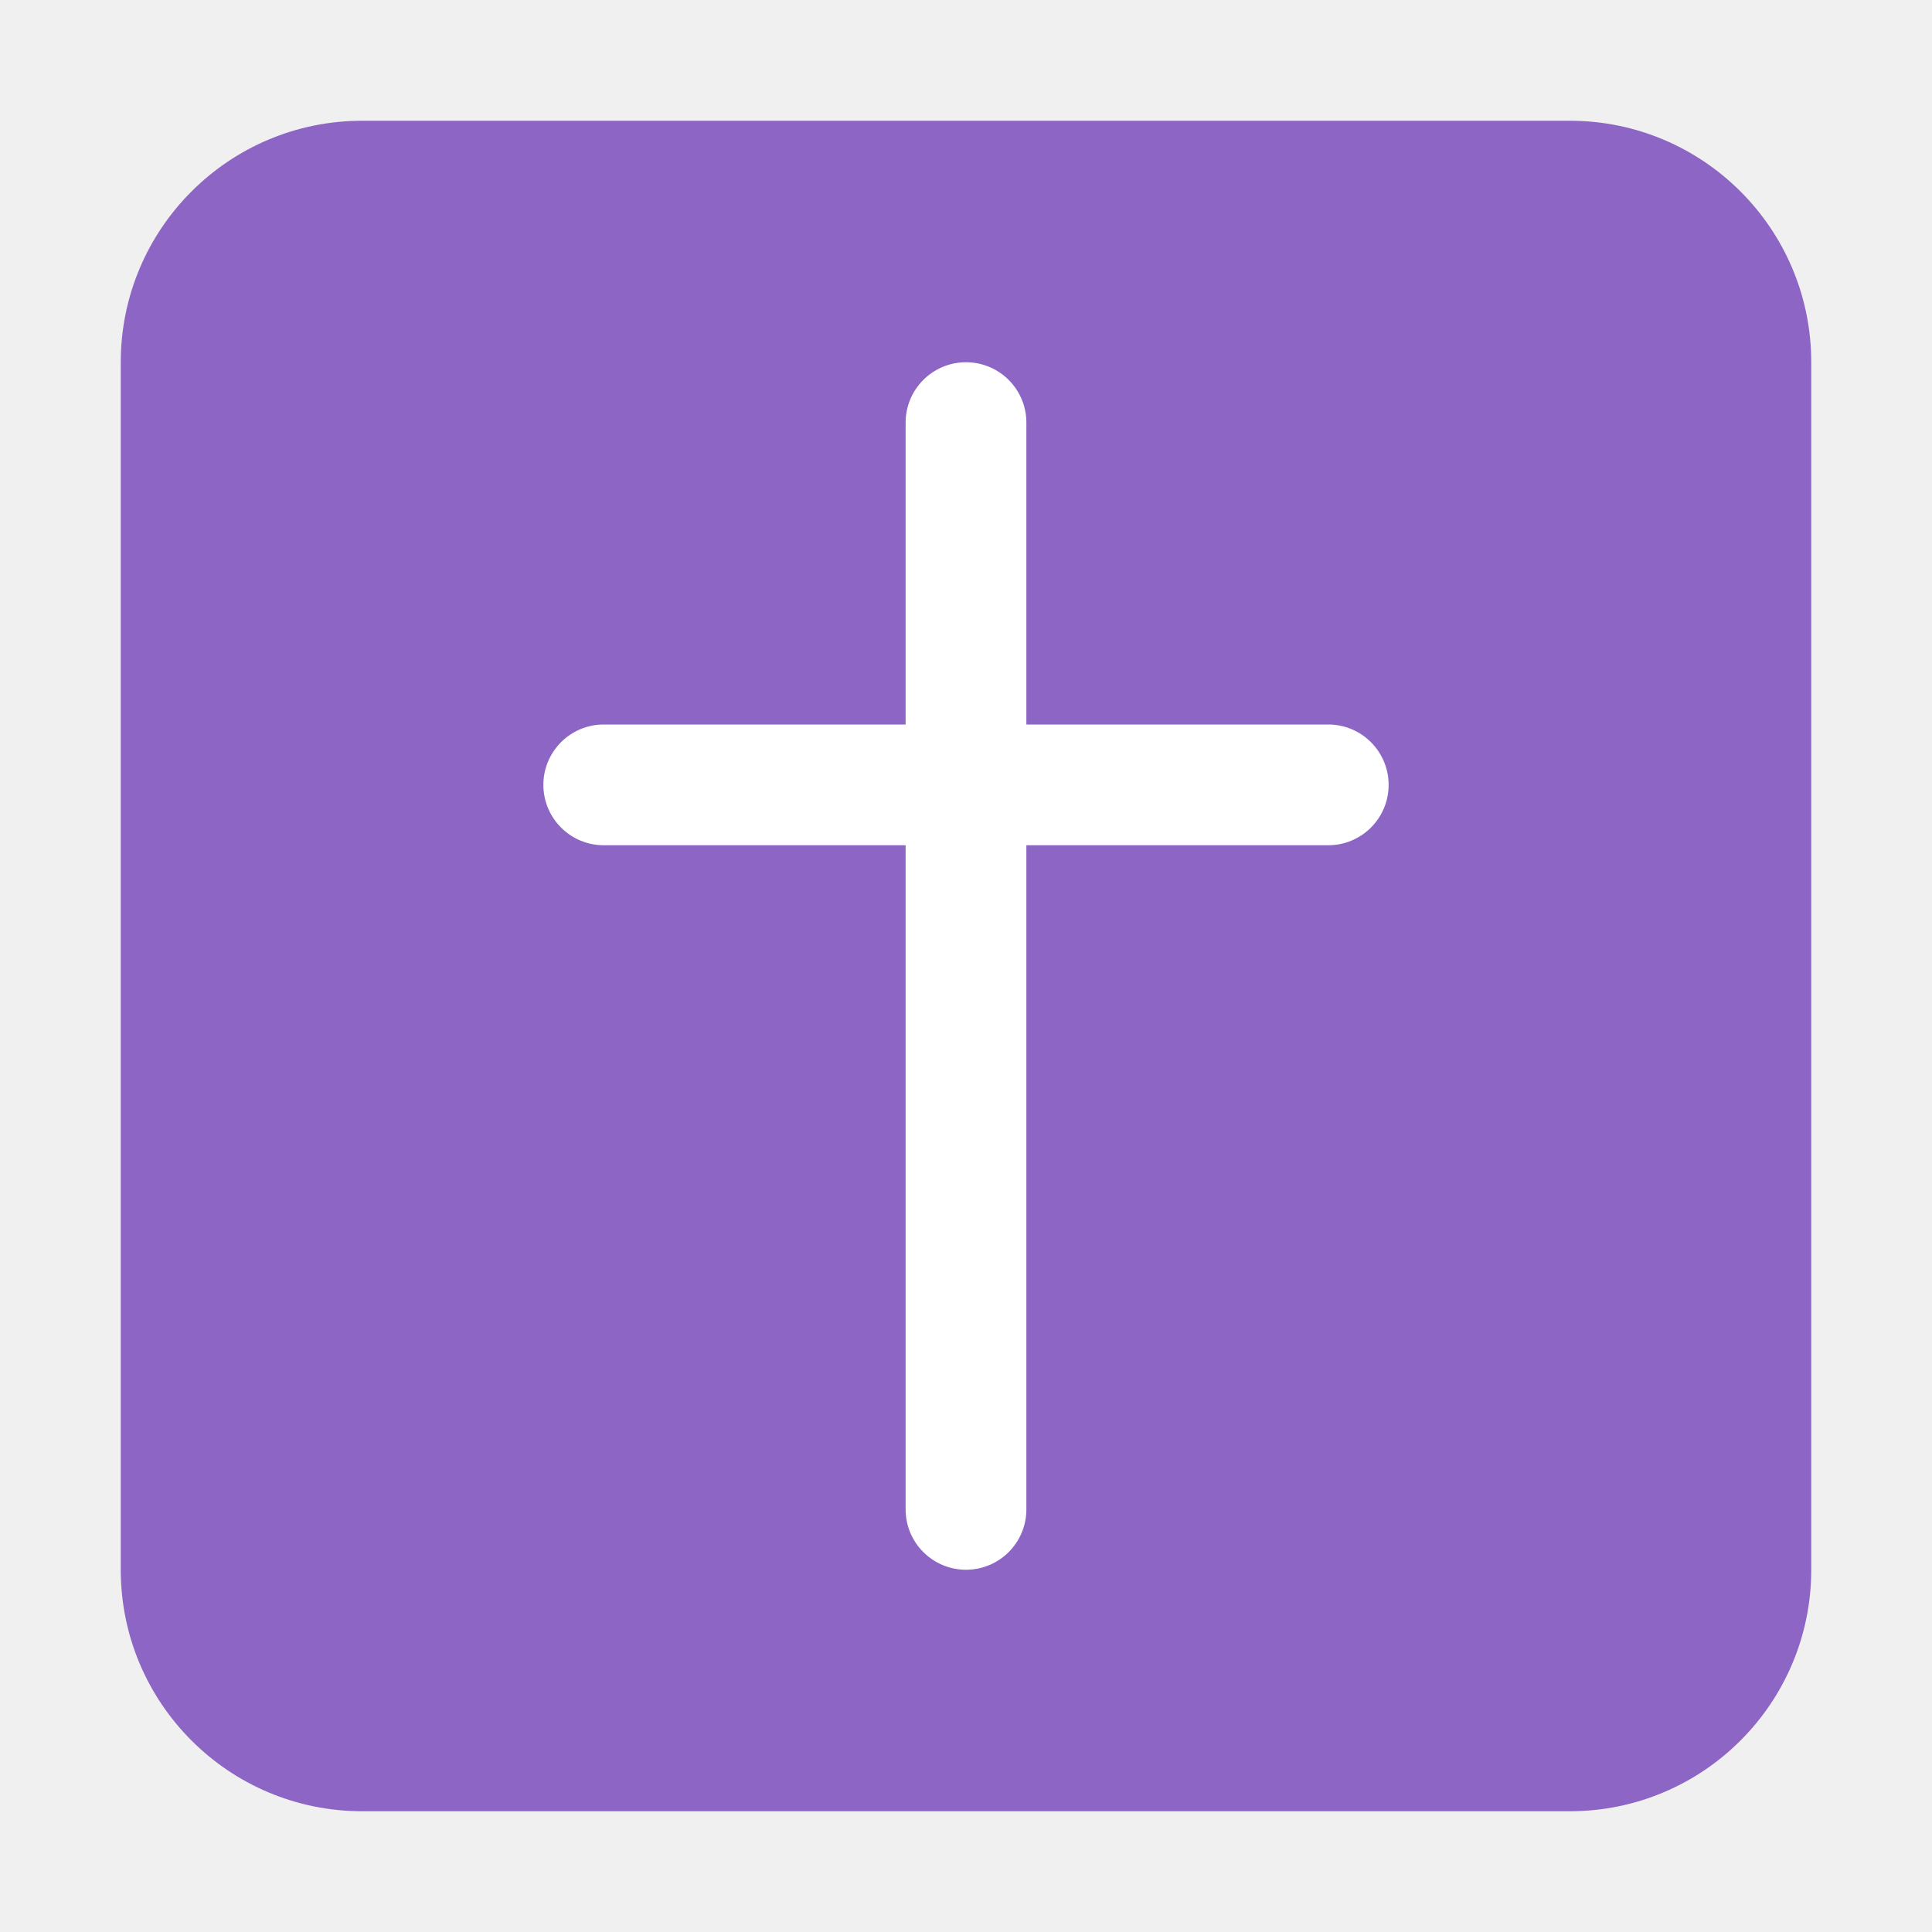
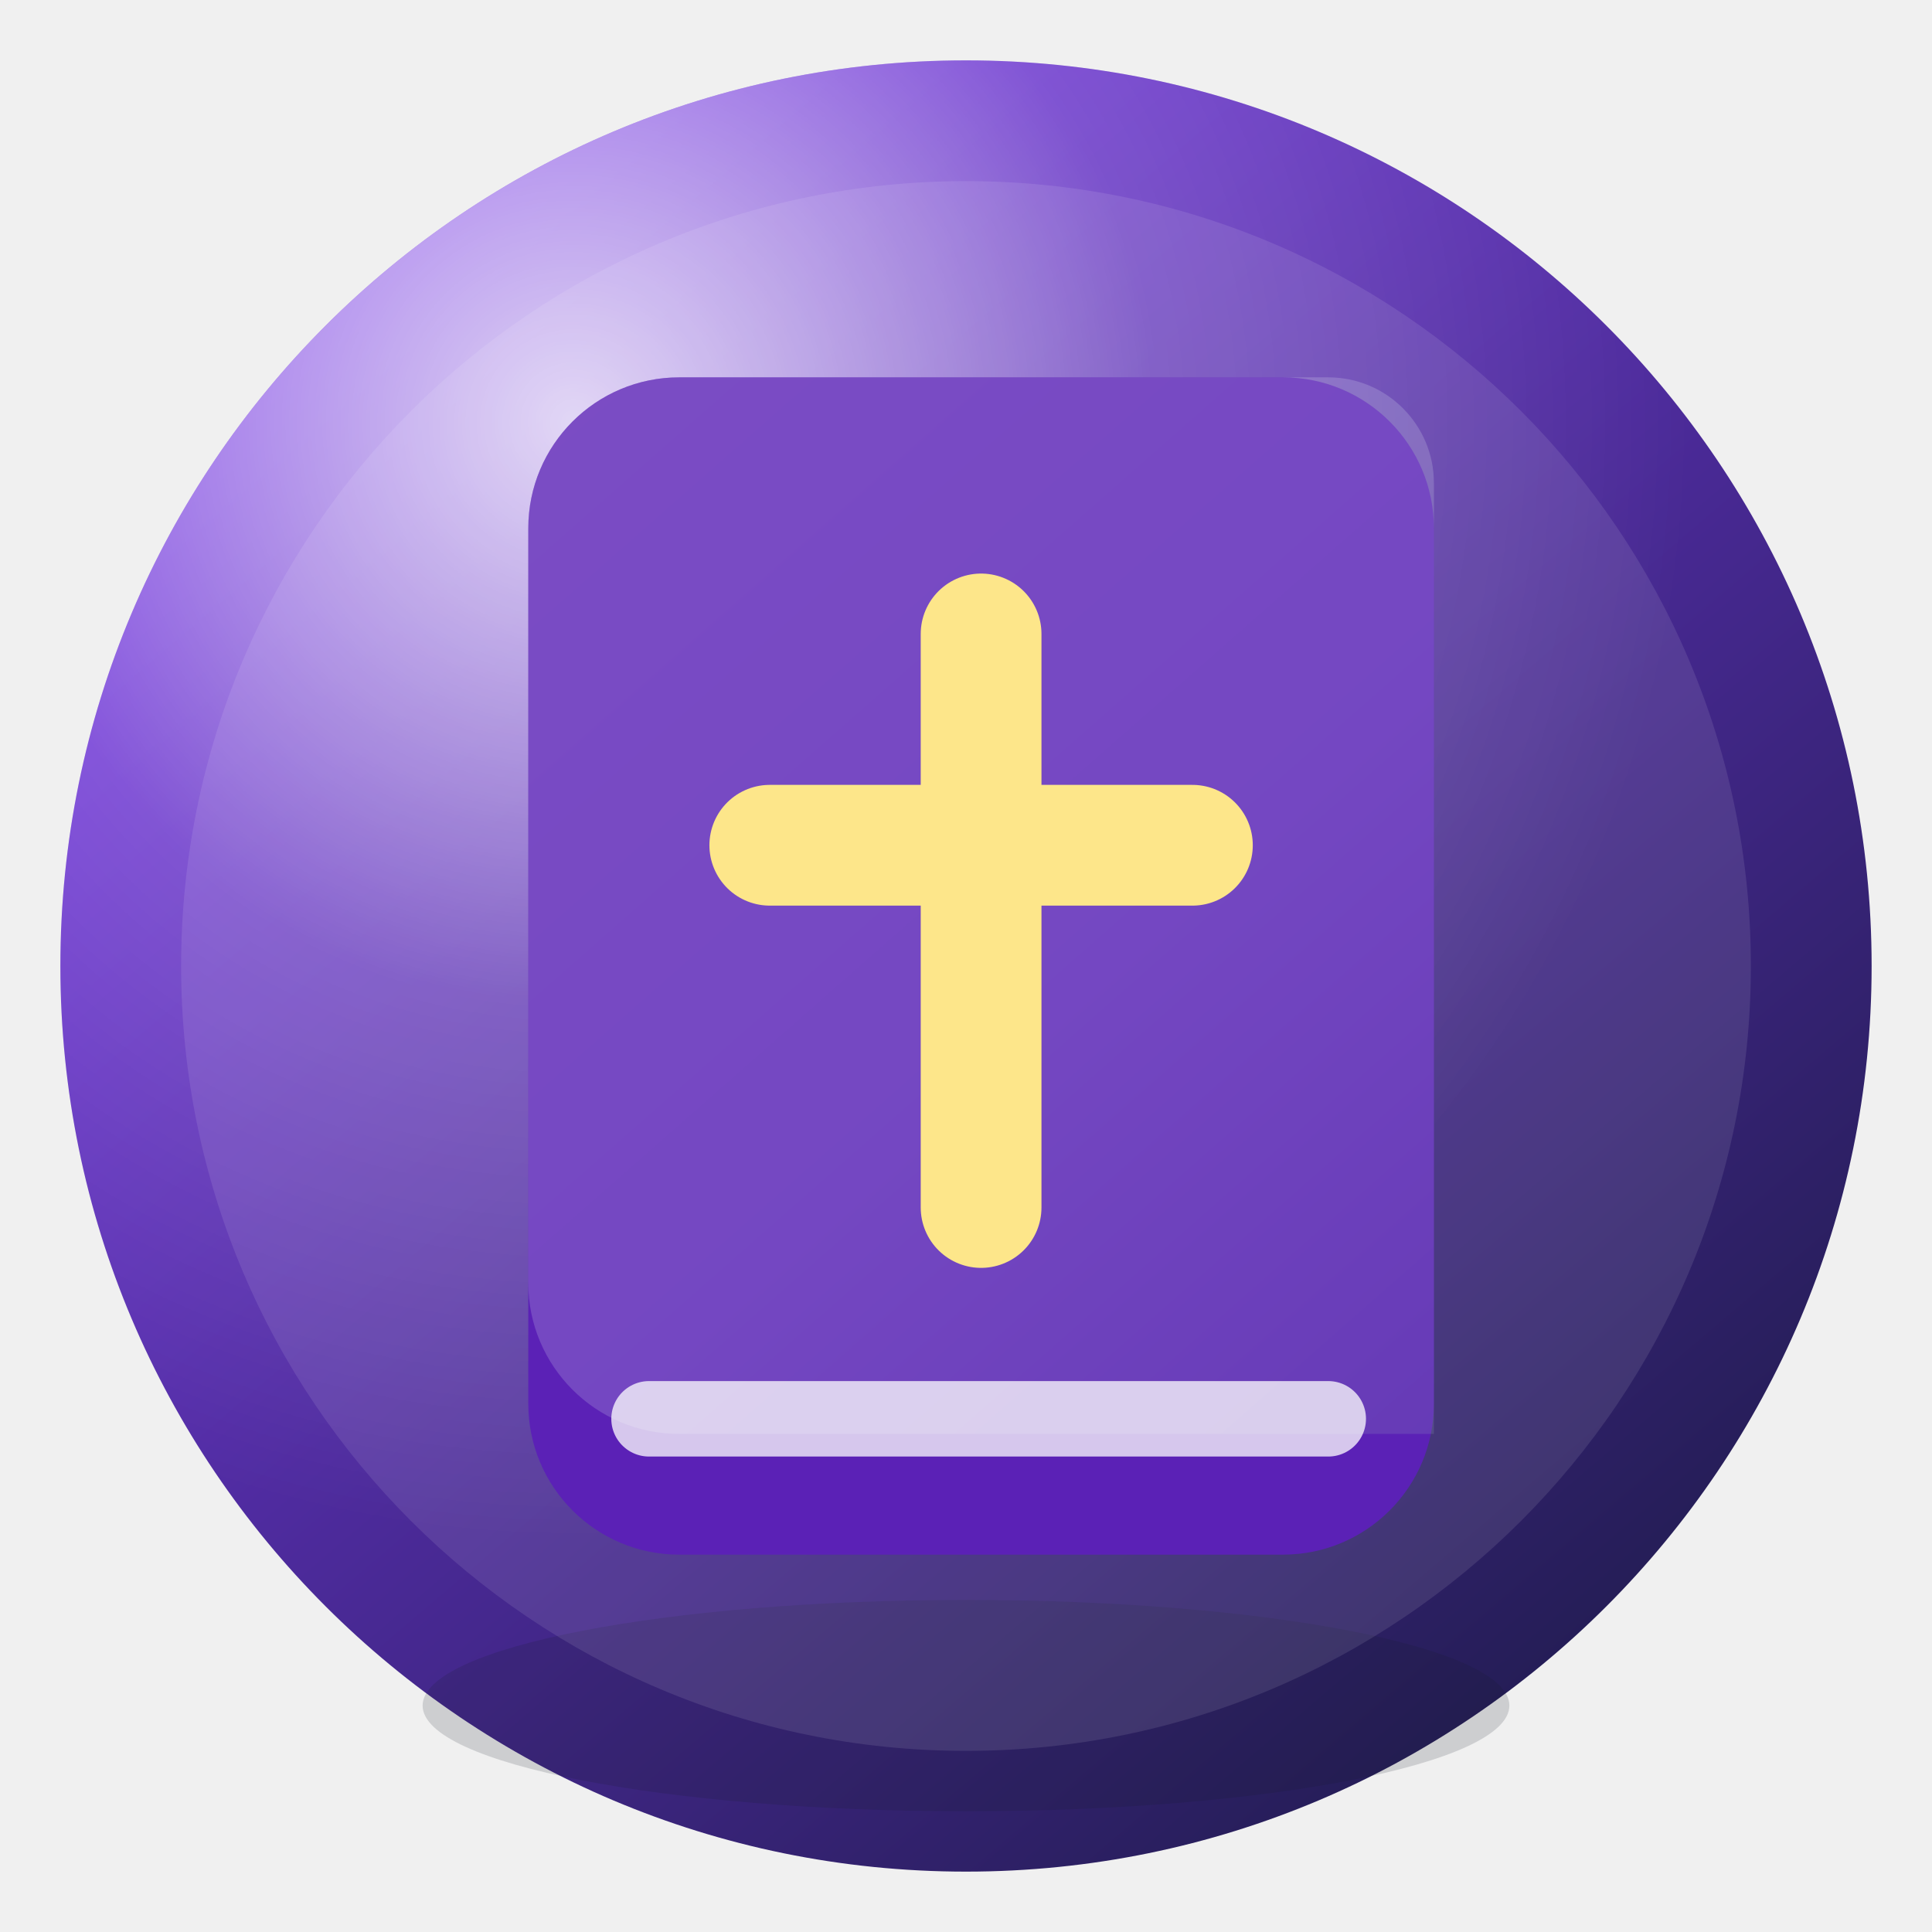
- <svg xmlns="http://www.w3.org/2000/svg" width="1em" height="1em" viewBox="0 0 32 32">
-   <g fill="none">
-     <path fill="#8D65C5" d="M30 26a4 4 0 0 1-4 4H6a4 4 0 0 1-4-4V6a4 4 0 0 1 4-4h20a4 4 0 0 1 4 4z" />
-     <path fill="#fff" d="M16 6a1 1 0 0 0-1 1v5h-5a1 1 0 1 0 0 2h5v11a1 1 0 1 0 2 0V14h5a1 1 0 1 0 0-2h-5V7a1 1 0 0 0-1-1" />
-   </g>
+ <svg xmlns="http://www.w3.org/2000/svg" viewBox="0 0 128 128">
+   <defs>
+     <linearGradient id="bg" x1="18" y1="10" x2="110" y2="118" gradientUnits="userSpaceOnUse">
+       <stop stop-color="#7C3AED" />
+       <stop offset="1" stop-color="#1E1B4B" />
+     </linearGradient>
+     <radialGradient id="shine" cx="38" cy="28" r="74" gradientUnits="userSpaceOnUse">
+       <stop stop-color="#FFFFFF" stop-opacity="0.78" />
+       <stop offset="0.52" stop-color="#FFFFFF" stop-opacity="0.16" />
+       <stop offset="1" stop-color="#FFFFFF" stop-opacity="0" />
+     </radialGradient>
+     <linearGradient id="gold" x1="31" y1="25" x2="96" y2="104" gradientUnits="userSpaceOnUse">
+       <stop stop-color="#FFF7B2" />
+       <stop offset="0.5" stop-color="#FBBF24" />
+       <stop offset="1" stop-color="#B45309" />
+     </linearGradient>
+     <linearGradient id="silver" x1="28" y1="22" x2="101" y2="105" gradientUnits="userSpaceOnUse">
+       <stop stop-color="#FFFFFF" />
+       <stop offset="0.55" stop-color="#D8E3F0" />
+       <stop offset="1" stop-color="#7C8EA5" />
+     </linearGradient>
+     <linearGradient id="green" x1="21" y1="25" x2="105" y2="105" gradientUnits="userSpaceOnUse">
+       <stop stop-color="#BBF7D0" />
+       <stop offset="0.55" stop-color="#22C55E" />
+       <stop offset="1" stop-color="#166534" />
+     </linearGradient>
+     <linearGradient id="warm" x1="25" y1="18" x2="106" y2="112" gradientUnits="userSpaceOnUse">
+       <stop stop-color="#FED7AA" />
+       <stop offset="0.48" stop-color="#FB923C" />
+       <stop offset="1" stop-color="#B91C1C" />
+     </linearGradient>
+     <linearGradient id="blue" x1="24" y1="18" x2="106" y2="112" gradientUnits="userSpaceOnUse">
+       <stop stop-color="#BAE6FD" />
+       <stop offset="0.5" stop-color="#38BDF8" />
+       <stop offset="1" stop-color="#1D4ED8" />
+     </linearGradient>
+   </defs>
+   <circle cx="64" cy="64" r="60" fill="url(#bg)" />
+   <circle cx="64" cy="64" r="60" fill="url(#shine)" />
+   <ellipse cx="64" cy="113" rx="36" ry="7" fill="#111827" opacity="0.16" />
+   <circle cx="64" cy="64" r="52" fill="#FFFFFF" opacity="0.10" />
+   <rect x="35" y="25" width="60" height="78" rx="10" fill="#5B21B6" />
+   <path d="M45 25h43a7 7 0 0 1 7 7v63H45a10 10 0 0 1-10-10V35a10 10 0 0 1 10-10Z" fill="url(#silver)" opacity=".2" />
+   <path d="M65 42v38M51 56h28" stroke="#FDE68A" stroke-width="8" stroke-linecap="round" />
+   <path d="M43 94h45" stroke="#fff" stroke-width="5" stroke-linecap="round" opacity=".75" />
</svg>
